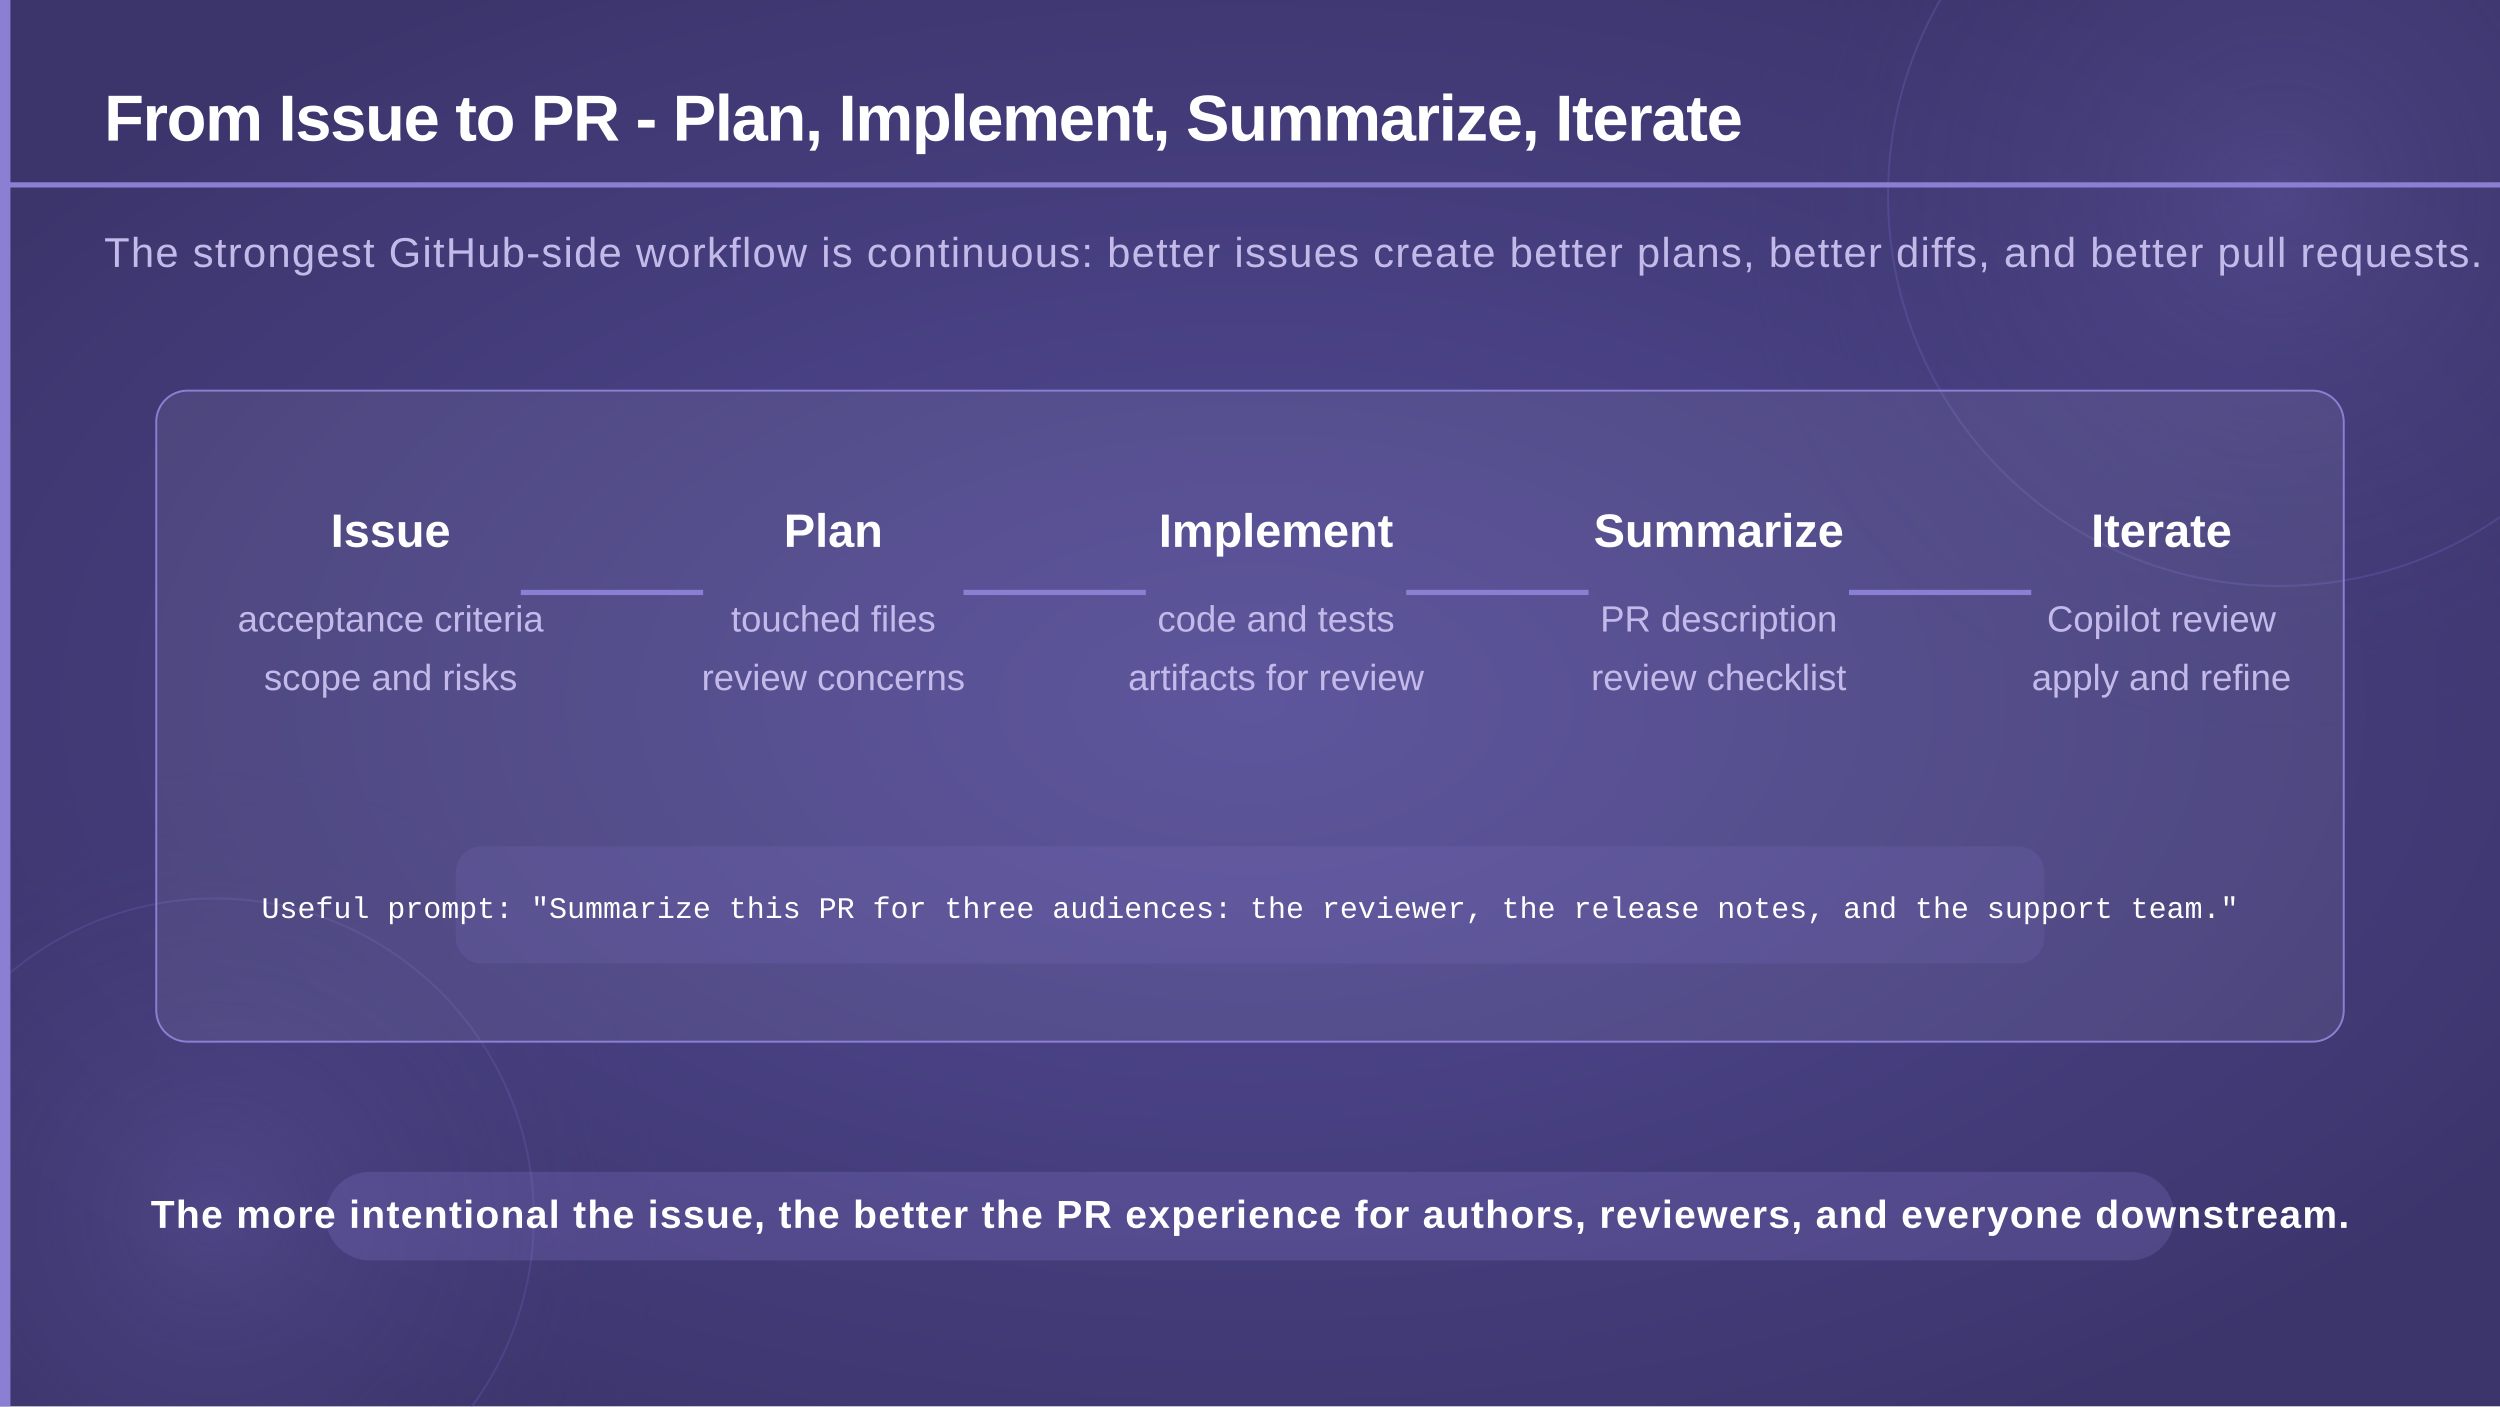
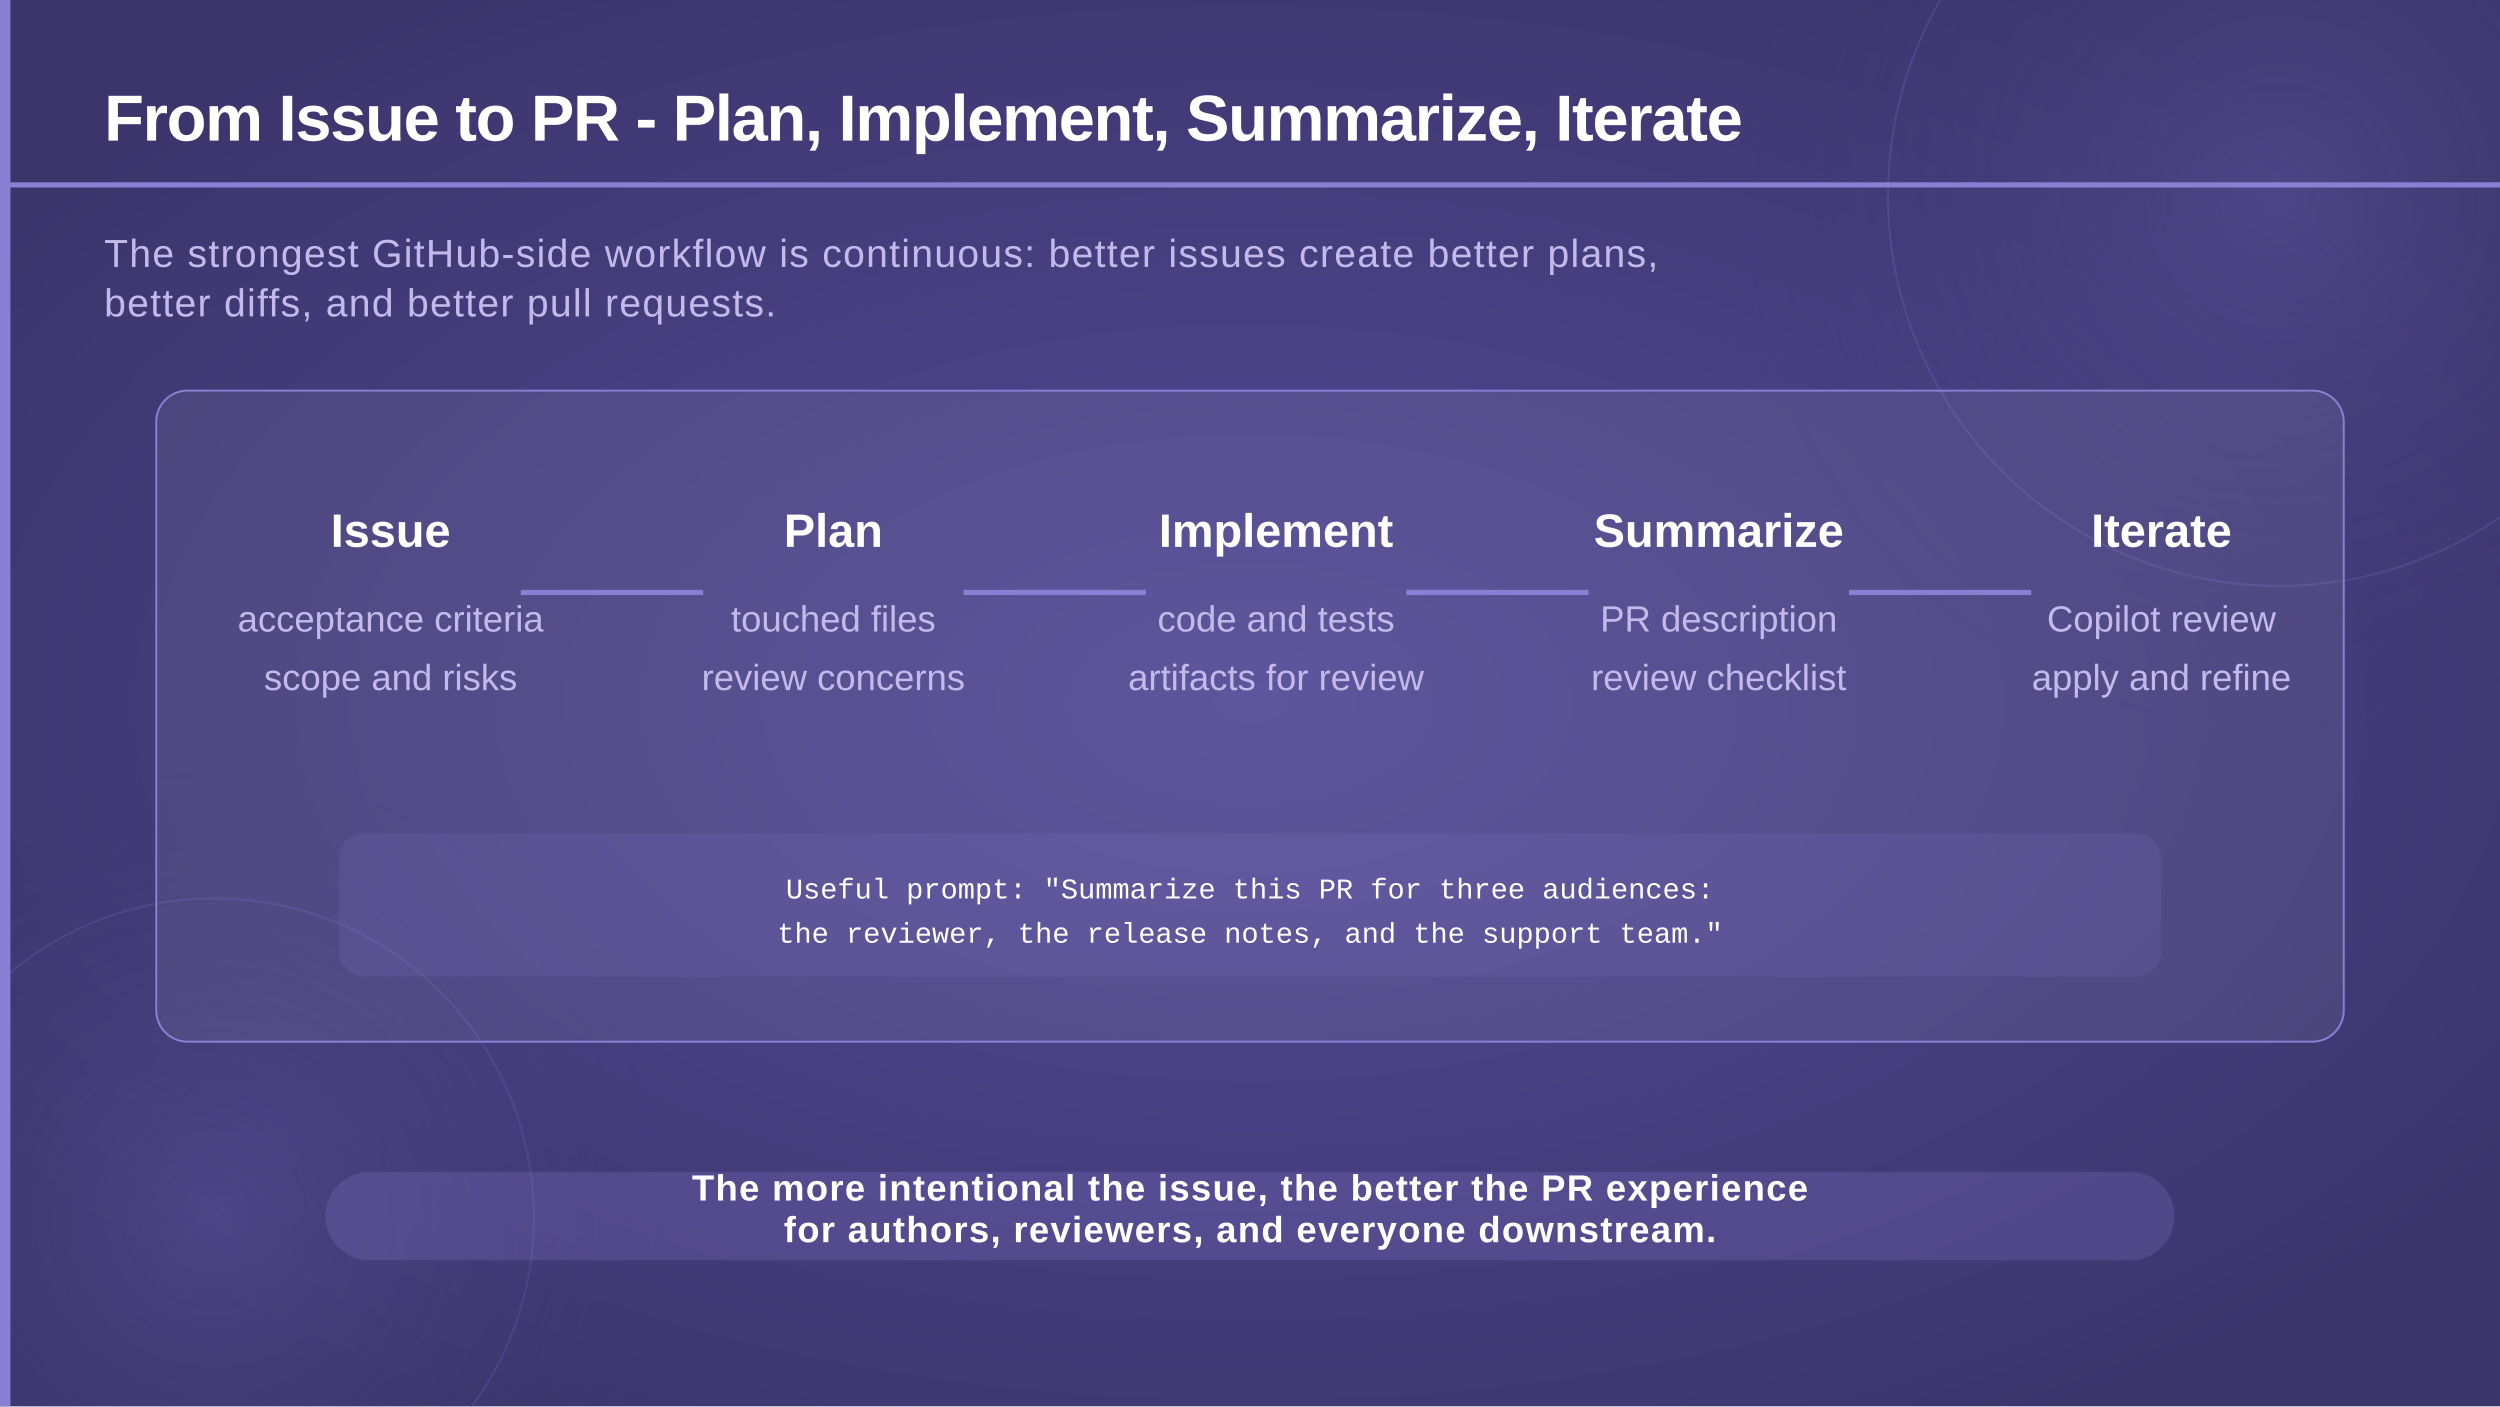
<svg xmlns="http://www.w3.org/2000/svg" viewBox="0 0 1920 1080" width="1920" height="1080">
  <defs>
    <radialGradient id="bgGlow" cx="50%" cy="50%" r="60%">
      <stop offset="0%" stop-color="#524a96" stop-opacity="1" />
      <stop offset="100%" stop-color="#3c356c" stop-opacity="1" />
    </radialGradient>
    <radialGradient id="circleGlow" cx="50%" cy="50%" r="50%">
      <stop offset="0%" stop-color="#7c70c8" stop-opacity="0.25" />
      <stop offset="100%" stop-color="#3c356c" stop-opacity="0" />
    </radialGradient>
  </defs>
  <rect width="1920" height="1080" fill="url(#bgGlow)" />
  <circle cx="1750" cy="150" r="420" fill="url(#circleGlow)" />
  <circle cx="1750" cy="150" r="300" fill="none" stroke="#6a5fb8" stroke-width="1.5" opacity="0.35" />
  <circle cx="165" cy="935" r="350" fill="url(#circleGlow)" />
  <circle cx="165" cy="935" r="245" fill="none" stroke="#6a5fb8" stroke-width="1.5" opacity="0.3" />
  <rect x="0" y="0" width="8" height="1080" fill="#8b7fd4" />
  <text x="80" y="108" font-family="'Segoe UI', 'Helvetica Neue', Arial, sans-serif" font-size="50" font-weight="700" fill="#ffffff" letter-spacing="-1">From Issue to PR - Plan, Implement, Summarize, Iterate</text>
  <rect x="0" y="140" width="1920" height="4" fill="#8b7fd4" />
-   <text x="80" y="205" font-family="'Segoe UI', 'Helvetica Neue', Arial, sans-serif" font-size="32" font-weight="300" fill="#c4baea" letter-spacing="1">The strongest GitHub-side workflow is continuous: better issues create better plans, better diffs, and better pull requests.</text>
+   <text x="80" y="205" font-family="'Segoe UI', 'Helvetica Neue', Arial, sans-serif" font-size="30" font-weight="300" fill="#c4baea" letter-spacing="1">The strongest GitHub-side workflow is continuous: better issues create better plans,</text>
+   <text x="80" y="243" font-family="'Segoe UI', 'Helvetica Neue', Arial, sans-serif" font-size="30" font-weight="300" fill="#c4baea" letter-spacing="1">better diffs, and better pull requests.</text>
  <rect x="120" y="300" width="1680" height="500" rx="24" fill="#ffffff" fill-opacity="0.07" stroke="#8b7fd4" stroke-width="1.5" />
  <text x="300" y="420" text-anchor="middle" font-family="'Segoe UI', 'Helvetica Neue', Arial, sans-serif" font-size="36" font-weight="700" fill="#ffffff">Issue</text>
  <text x="300" y="485" text-anchor="middle" font-family="'Segoe UI', 'Helvetica Neue', Arial, sans-serif" font-size="28" font-weight="300" fill="#c4baea">acceptance criteria</text>
  <text x="300" y="530" text-anchor="middle" font-family="'Segoe UI', 'Helvetica Neue', Arial, sans-serif" font-size="28" font-weight="300" fill="#c4baea">scope and risks</text>
  <text x="640" y="420" text-anchor="middle" font-family="'Segoe UI', 'Helvetica Neue', Arial, sans-serif" font-size="36" font-weight="700" fill="#ffffff">Plan</text>
  <text x="640" y="485" text-anchor="middle" font-family="'Segoe UI', 'Helvetica Neue', Arial, sans-serif" font-size="28" font-weight="300" fill="#c4baea">touched files</text>
  <text x="640" y="530" text-anchor="middle" font-family="'Segoe UI', 'Helvetica Neue', Arial, sans-serif" font-size="28" font-weight="300" fill="#c4baea">review concerns</text>
  <text x="980" y="420" text-anchor="middle" font-family="'Segoe UI', 'Helvetica Neue', Arial, sans-serif" font-size="36" font-weight="700" fill="#ffffff">Implement</text>
  <text x="980" y="485" text-anchor="middle" font-family="'Segoe UI', 'Helvetica Neue', Arial, sans-serif" font-size="28" font-weight="300" fill="#c4baea">code and tests</text>
  <text x="980" y="530" text-anchor="middle" font-family="'Segoe UI', 'Helvetica Neue', Arial, sans-serif" font-size="28" font-weight="300" fill="#c4baea">artifacts for review</text>
  <text x="1320" y="420" text-anchor="middle" font-family="'Segoe UI', 'Helvetica Neue', Arial, sans-serif" font-size="36" font-weight="700" fill="#ffffff">Summarize</text>
  <text x="1320" y="485" text-anchor="middle" font-family="'Segoe UI', 'Helvetica Neue', Arial, sans-serif" font-size="28" font-weight="300" fill="#c4baea">PR description</text>
  <text x="1320" y="530" text-anchor="middle" font-family="'Segoe UI', 'Helvetica Neue', Arial, sans-serif" font-size="28" font-weight="300" fill="#c4baea">review checklist</text>
  <text x="1660" y="420" text-anchor="middle" font-family="'Segoe UI', 'Helvetica Neue', Arial, sans-serif" font-size="36" font-weight="700" fill="#ffffff">Iterate</text>
  <text x="1660" y="485" text-anchor="middle" font-family="'Segoe UI', 'Helvetica Neue', Arial, sans-serif" font-size="28" font-weight="300" fill="#c4baea">Copilot review</text>
  <text x="1660" y="530" text-anchor="middle" font-family="'Segoe UI', 'Helvetica Neue', Arial, sans-serif" font-size="28" font-weight="300" fill="#c4baea">apply and refine</text>
  <line x1="400" y1="455" x2="540" y2="455" stroke="#8b7fd4" stroke-width="4" />
  <line x1="740" y1="455" x2="880" y2="455" stroke="#8b7fd4" stroke-width="4" />
  <line x1="1080" y1="455" x2="1220" y2="455" stroke="#8b7fd4" stroke-width="4" />
  <line x1="1420" y1="455" x2="1560" y2="455" stroke="#8b7fd4" stroke-width="4" />
-   <rect x="350" y="650" width="1220" height="90" rx="20" fill="#8b7fd4" opacity="0.14" />
-   <text x="960" y="705" text-anchor="middle" font-family="'Consolas', 'Courier New', monospace" font-size="23" fill="#ffffff">Useful prompt: "Summarize this PR for three audiences: the reviewer, the release notes, and the support team."</text>
+   <rect x="260" y="640" width="1400" height="110" rx="20" fill="#8b7fd4" opacity="0.14" />
+   <text x="960" y="690" text-anchor="middle" font-family="'Consolas', 'Courier New', monospace" font-size="22" fill="#ffffff">Useful prompt: "Summarize this PR for three audiences:</text>
+   <text x="960" y="724" text-anchor="middle" font-family="'Consolas', 'Courier New', monospace" font-size="22" fill="#ffffff">the reviewer, the release notes, and the support team."</text>
  <rect x="250" y="900" width="1420" height="68" rx="34" fill="#8b7fd4" opacity="0.22" />
-   <text x="960" y="943" text-anchor="middle" font-family="'Segoe UI', 'Helvetica Neue', Arial, sans-serif" font-size="30" font-weight="600" fill="#ffffff" letter-spacing="1">The more intentional the issue, the better the PR experience for authors, reviewers, and everyone downstream.</text>
+   <text x="960" y="922" text-anchor="middle" font-family="'Segoe UI', 'Helvetica Neue', Arial, sans-serif" font-size="28" font-weight="600" fill="#ffffff" letter-spacing="1">The more intentional the issue, the better the PR experience</text>
+   <text x="960" y="954" text-anchor="middle" font-family="'Segoe UI', 'Helvetica Neue', Arial, sans-serif" font-size="28" font-weight="600" fill="#ffffff" letter-spacing="1">for authors, reviewers, and everyone downstream.</text>
</svg>
